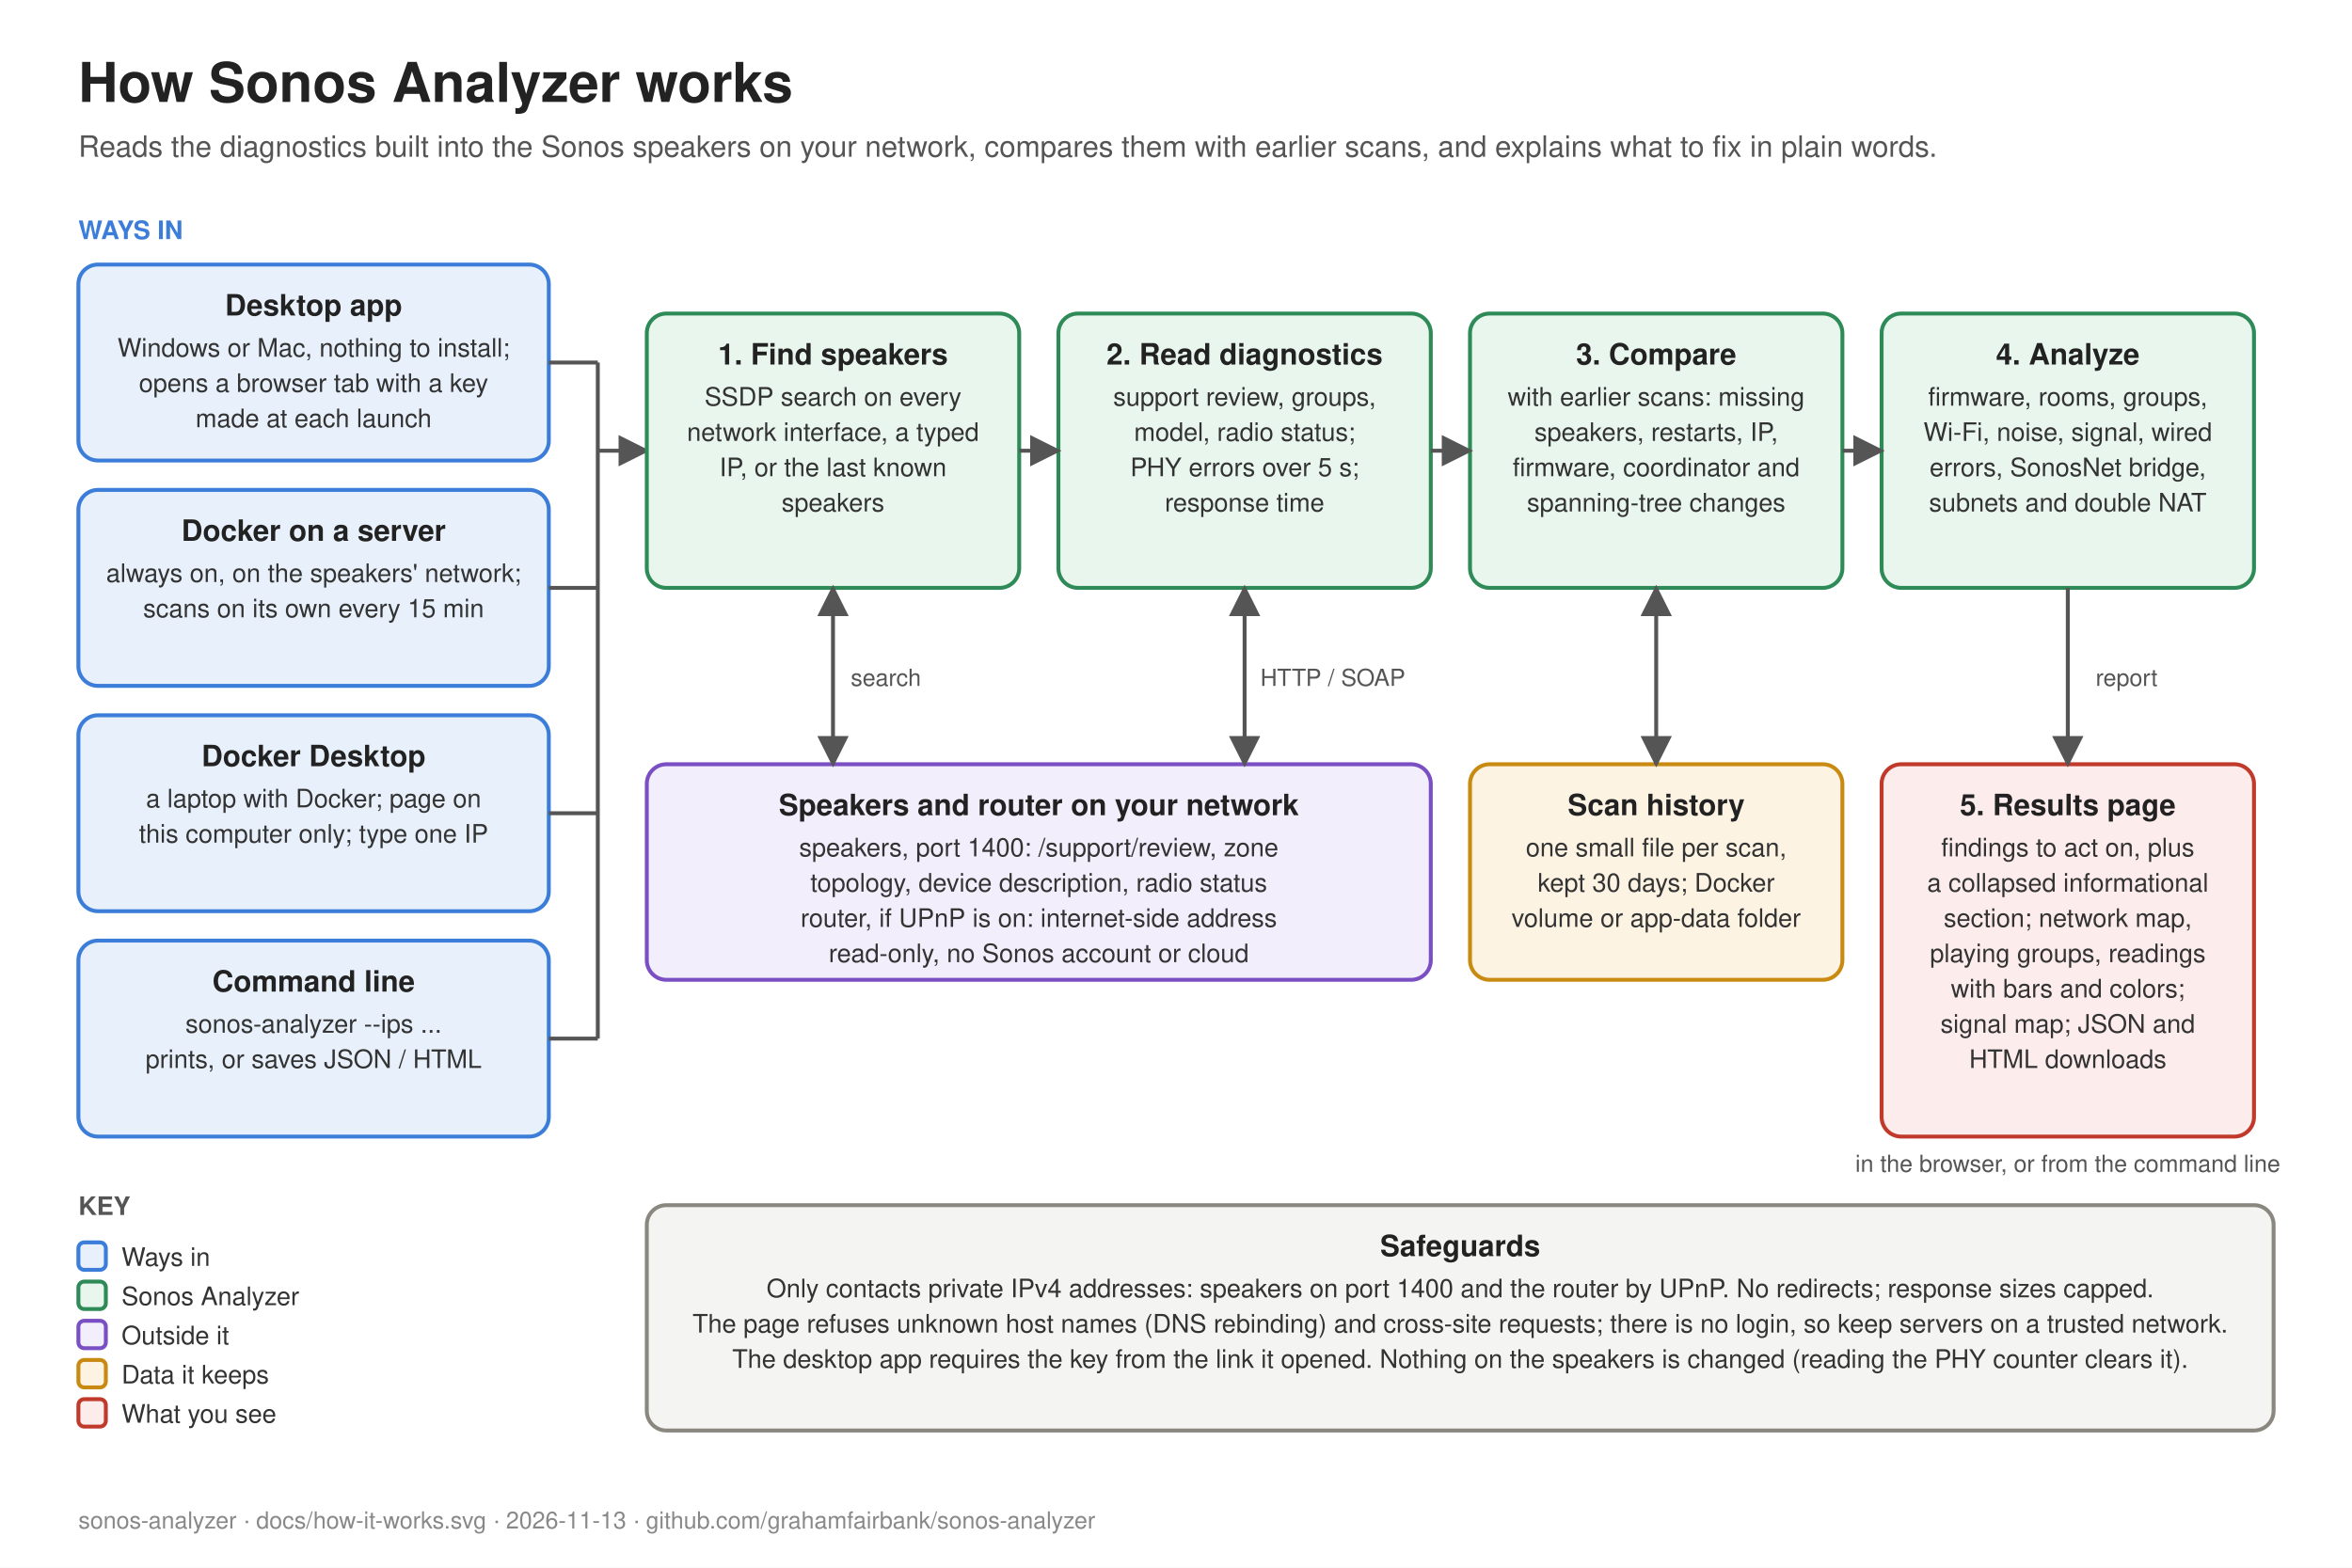
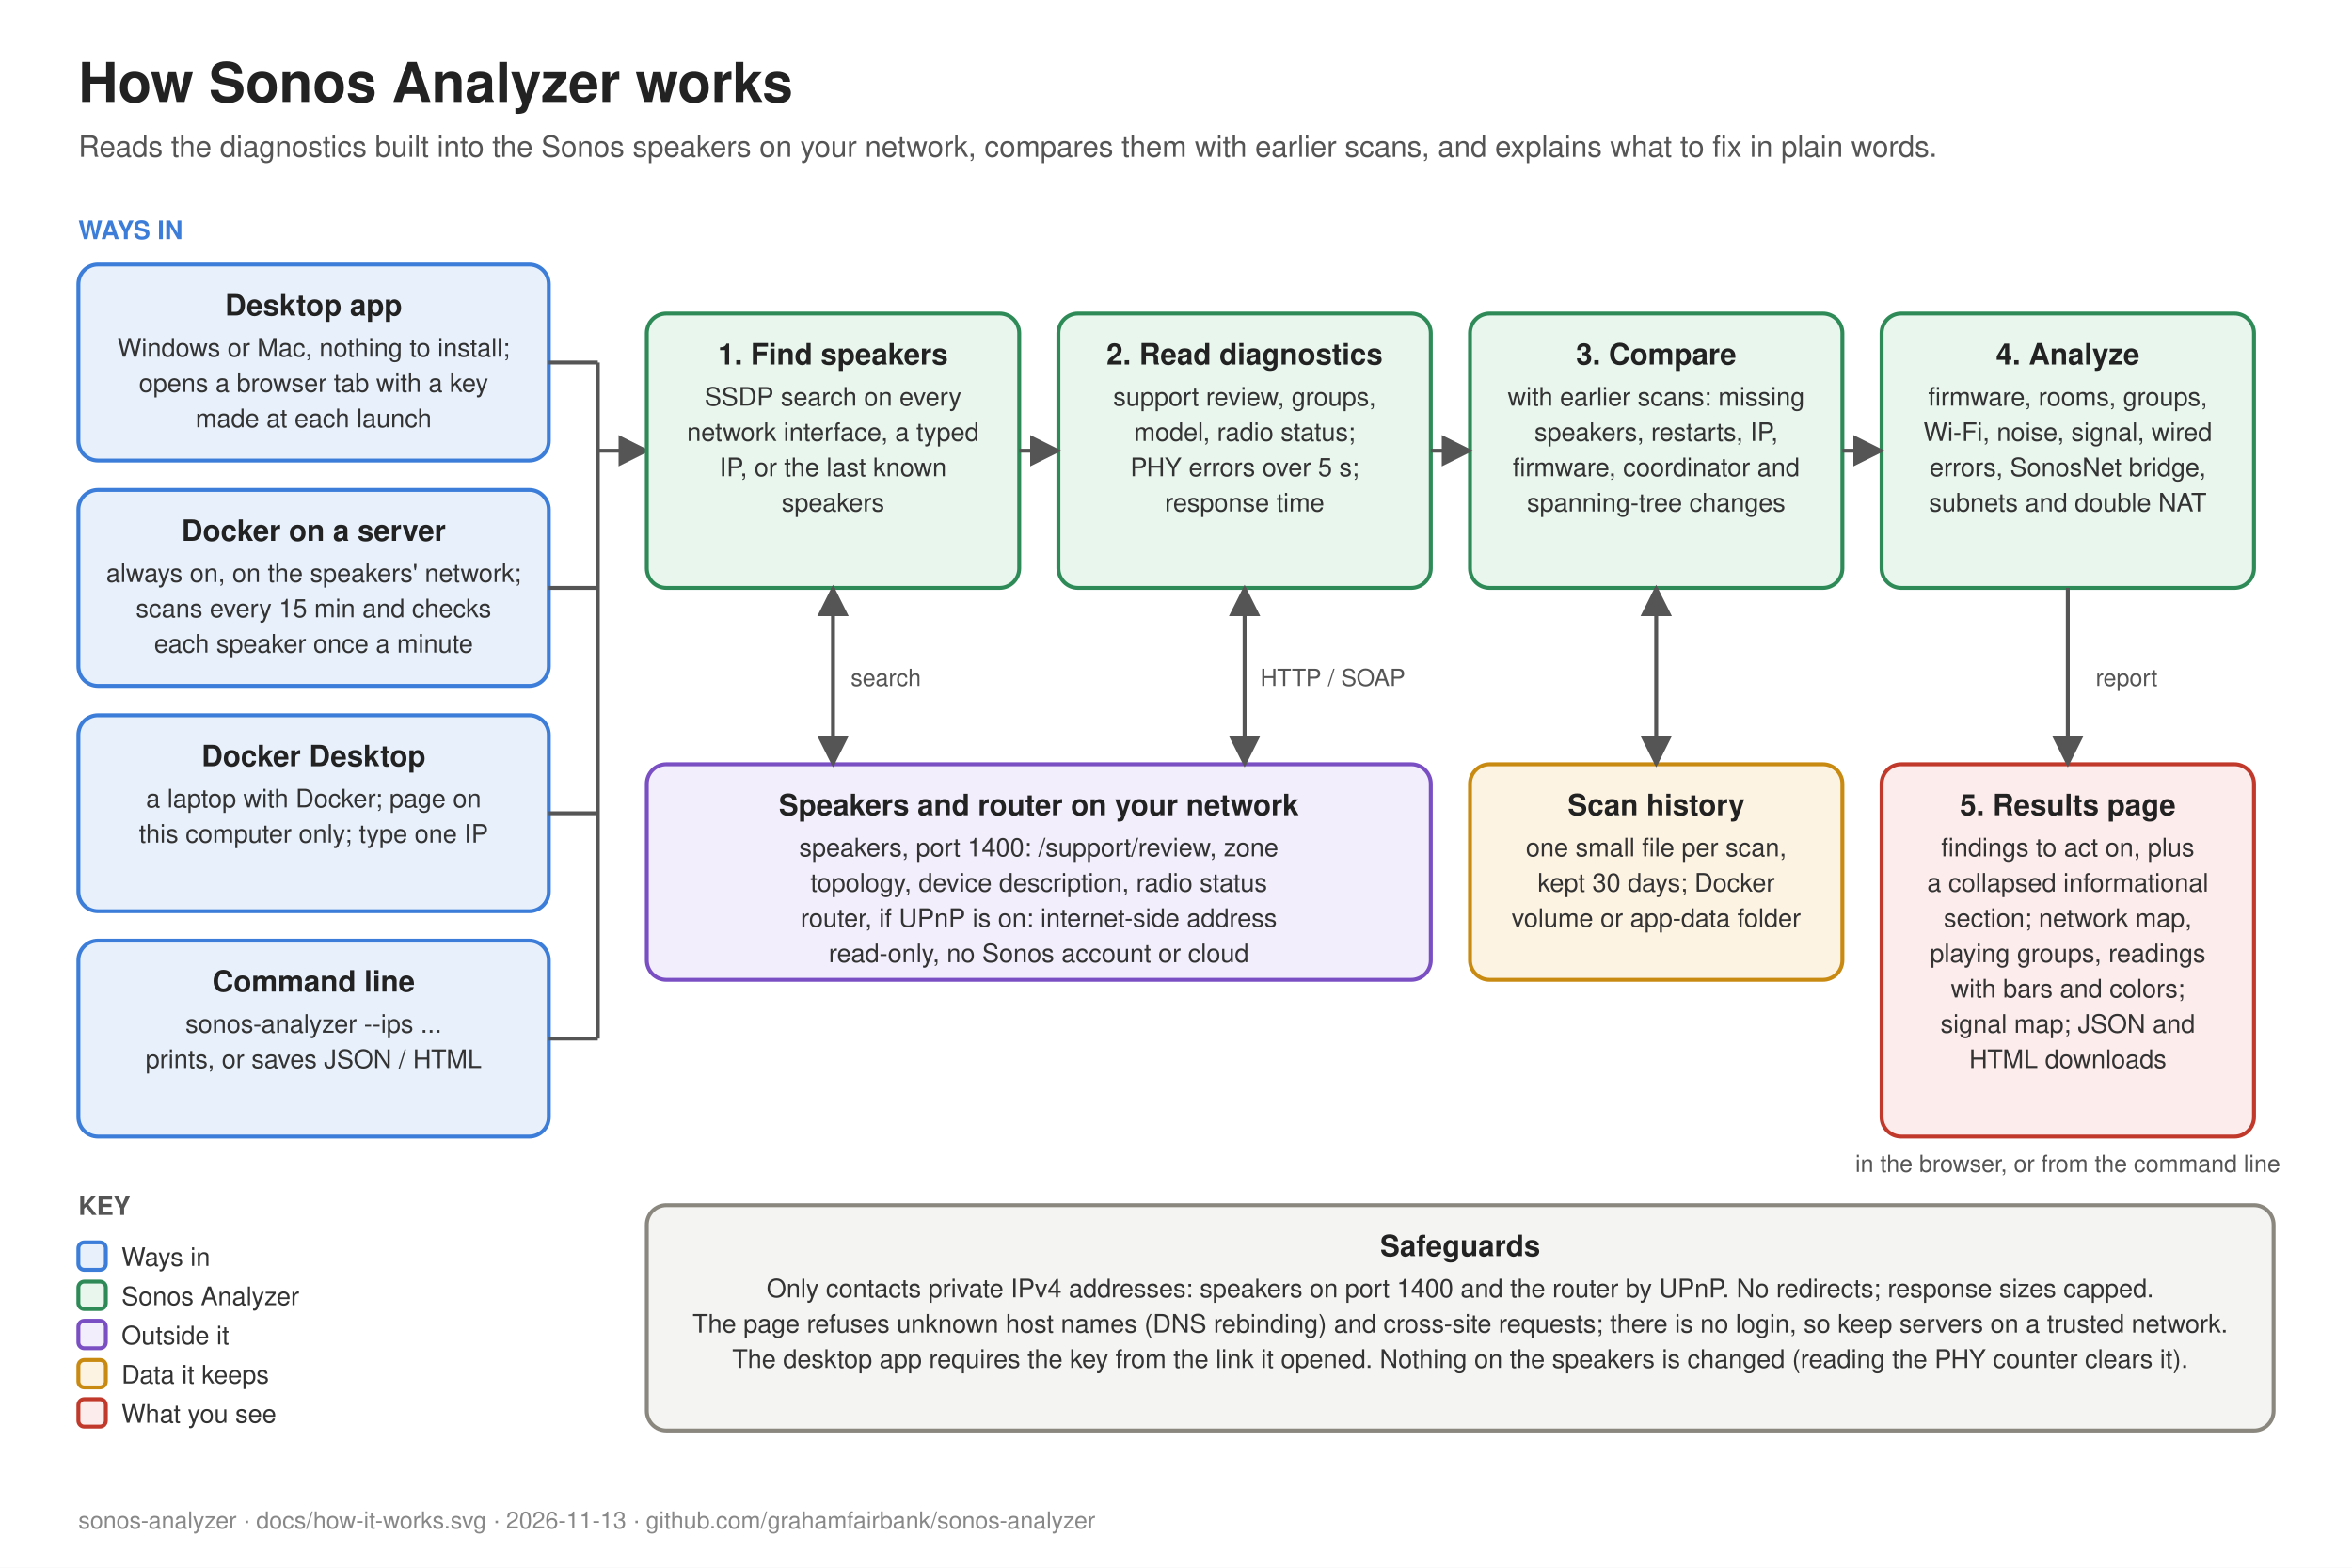
<svg xmlns="http://www.w3.org/2000/svg" viewBox="0 0 1200 800" width="1200" height="800" font-family="Segoe UI, Helvetica, Arial, sans-serif">
  <defs>
    <marker id="ah" viewBox="0 0 10 10" refX="9" refY="5" markerWidth="8" markerHeight="8" orient="auto-start-reverse">
      <path d="M0,0 L10,5 L0,10 z" fill="#555" />
    </marker>
  </defs>
  <rect x="0" y="0" width="1200" height="800" fill="#ffffff" />
  <text x="40" y="52" font-size="28" font-weight="bold" fill="#222">How Sonos Analyzer works</text>
  <text x="40" y="80" font-size="15" fill="#555">Reads the diagnostics built into the Sonos speakers on your network, compares them with earlier scans, and explains what to fix in plain words.</text>
  <text x="40" y="122" font-size="13" font-weight="bold" fill="#3b7dd8">WAYS IN</text>
  <rect x="40" y="135" width="240" height="100" rx="10" fill="#e8f1fb" stroke="#3b7dd8" stroke-width="2" />
  <text x="160.0" y="161" text-anchor="middle" font-size="15" font-weight="bold" fill="#222">Desktop app</text>
  <text x="160.0" y="182" text-anchor="middle" font-size="13" fill="#333">Windows or Mac, nothing to install;</text>
  <text x="160.0" y="200" text-anchor="middle" font-size="13" fill="#333">opens a browser tab with a key</text>
  <text x="160.0" y="218" text-anchor="middle" font-size="13" fill="#333">made at each launch</text>
  <path d="M280,185 L305,185" fill="none" stroke="#555" stroke-width="2" />
  <rect x="40" y="250" width="240" height="100" rx="10" fill="#e8f1fb" stroke="#3b7dd8" stroke-width="2" />
  <text x="160.0" y="276" text-anchor="middle" font-size="15" font-weight="bold" fill="#222">Docker on a server</text>
  <text x="160.0" y="297" text-anchor="middle" font-size="13" fill="#333">always on, on the speakers' network;</text>
-   <text x="160.0" y="315" text-anchor="middle" font-size="13" fill="#333">scans on its own every 15 min</text>
+   <text x="160.0" y="315" text-anchor="middle" font-size="13" fill="#333">scans every 15 min and checks</text>
+   <text x="160.0" y="333" text-anchor="middle" font-size="13" fill="#333">each speaker once a minute</text>
  <path d="M280,300 L305,300" fill="none" stroke="#555" stroke-width="2" />
  <rect x="40" y="365" width="240" height="100" rx="10" fill="#e8f1fb" stroke="#3b7dd8" stroke-width="2" />
  <text x="160.0" y="391" text-anchor="middle" font-size="15" font-weight="bold" fill="#222">Docker Desktop</text>
  <text x="160.0" y="412" text-anchor="middle" font-size="13" fill="#333">a laptop with Docker; page on</text>
  <text x="160.0" y="430" text-anchor="middle" font-size="13" fill="#333">this computer only; type one IP</text>
  <path d="M280,415 L305,415" fill="none" stroke="#555" stroke-width="2" />
  <rect x="40" y="480" width="240" height="100" rx="10" fill="#e8f1fb" stroke="#3b7dd8" stroke-width="2" />
  <text x="160.0" y="506" text-anchor="middle" font-size="15" font-weight="bold" fill="#222">Command line</text>
  <text x="160.0" y="527" text-anchor="middle" font-size="13" fill="#333">sonos-analyzer --ips ...</text>
  <text x="160.0" y="545" text-anchor="middle" font-size="13" fill="#333">prints, or saves JSON / HTML</text>
  <path d="M280,530 L305,530" fill="none" stroke="#555" stroke-width="2" />
  <path d="M305,185 L305,530" fill="none" stroke="#555" stroke-width="2" />
  <path d="M305,230 L330,230" fill="none" stroke="#555" stroke-width="2" marker-end="url(#ah)" />
  <rect x="330" y="160" width="190" height="140" rx="10" fill="#e9f6ee" stroke="#2e8b57" stroke-width="2" />
  <text x="425.0" y="186" text-anchor="middle" font-size="15" font-weight="bold" fill="#222">1. Find speakers</text>
  <text x="425.0" y="207" text-anchor="middle" font-size="13" fill="#333">SSDP search on every</text>
  <text x="425.0" y="225" text-anchor="middle" font-size="13" fill="#333">network interface, a typed</text>
  <text x="425.0" y="243" text-anchor="middle" font-size="13" fill="#333">IP, or the last known</text>
  <text x="425.0" y="261" text-anchor="middle" font-size="13" fill="#333">speakers</text>
  <rect x="540" y="160" width="190" height="140" rx="10" fill="#e9f6ee" stroke="#2e8b57" stroke-width="2" />
  <text x="635.0" y="186" text-anchor="middle" font-size="15" font-weight="bold" fill="#222">2. Read diagnostics</text>
  <text x="635.0" y="207" text-anchor="middle" font-size="13" fill="#333">support review, groups,</text>
  <text x="635.0" y="225" text-anchor="middle" font-size="13" fill="#333">model, radio status;</text>
  <text x="635.0" y="243" text-anchor="middle" font-size="13" fill="#333">PHY errors over 5 s;</text>
  <text x="635.0" y="261" text-anchor="middle" font-size="13" fill="#333">response time</text>
  <rect x="750" y="160" width="190" height="140" rx="10" fill="#e9f6ee" stroke="#2e8b57" stroke-width="2" />
  <text x="845.0" y="186" text-anchor="middle" font-size="15" font-weight="bold" fill="#222">3. Compare</text>
  <text x="845.0" y="207" text-anchor="middle" font-size="13" fill="#333">with earlier scans: missing</text>
  <text x="845.0" y="225" text-anchor="middle" font-size="13" fill="#333">speakers, restarts, IP,</text>
  <text x="845.0" y="243" text-anchor="middle" font-size="13" fill="#333">firmware, coordinator and</text>
  <text x="845.0" y="261" text-anchor="middle" font-size="13" fill="#333">spanning-tree changes</text>
  <rect x="960" y="160" width="190" height="140" rx="10" fill="#e9f6ee" stroke="#2e8b57" stroke-width="2" />
  <text x="1055.0" y="186" text-anchor="middle" font-size="15" font-weight="bold" fill="#222">4. Analyze</text>
  <text x="1055.0" y="207" text-anchor="middle" font-size="13" fill="#333">firmware, rooms, groups,</text>
  <text x="1055.0" y="225" text-anchor="middle" font-size="13" fill="#333">Wi-Fi, noise, signal, wired</text>
  <text x="1055.0" y="243" text-anchor="middle" font-size="13" fill="#333">errors, SonosNet bridge,</text>
  <text x="1055.0" y="261" text-anchor="middle" font-size="13" fill="#333">subnets and double NAT</text>
  <path d="M520,230 L540,230" fill="none" stroke="#555" stroke-width="2" marker-end="url(#ah)" />
  <path d="M730,230 L750,230" fill="none" stroke="#555" stroke-width="2" marker-end="url(#ah)" />
  <path d="M940,230 L960,230" fill="none" stroke="#555" stroke-width="2" marker-end="url(#ah)" />
  <rect x="330" y="390" width="400" height="110" rx="10" fill="#f3eefb" stroke="#7a4fc4" stroke-width="2" />
  <text x="530.0" y="416" text-anchor="middle" font-size="15" font-weight="bold" fill="#222">Speakers and router on your network</text>
  <text x="530.0" y="437" text-anchor="middle" font-size="13" fill="#333">speakers, port 1400: /support/review, zone</text>
  <text x="530.0" y="455" text-anchor="middle" font-size="13" fill="#333">topology, device description, radio status</text>
  <text x="530.0" y="473" text-anchor="middle" font-size="13" fill="#333">router, if UPnP is on: internet-side address</text>
  <text x="530.0" y="491" text-anchor="middle" font-size="13" fill="#333">read-only, no Sonos account or cloud</text>
  <path d="M425,300 L425,390" fill="none" stroke="#555" stroke-width="2" marker-end="url(#ah)" marker-start="url(#ah)" />
  <text x="452" y="350" text-anchor="middle" font-size="12" fill="#555">search</text>
  <path d="M635,300 L635,390" fill="none" stroke="#555" stroke-width="2" marker-end="url(#ah)" marker-start="url(#ah)" />
  <text x="680" y="350" text-anchor="middle" font-size="12" fill="#555">HTTP / SOAP</text>
  <rect x="750" y="390" width="190" height="110" rx="10" fill="#fdf3e3" stroke="#c98a12" stroke-width="2" />
  <text x="845.0" y="416" text-anchor="middle" font-size="15" font-weight="bold" fill="#222">Scan history</text>
  <text x="845.0" y="437" text-anchor="middle" font-size="13" fill="#333">one small file per scan,</text>
  <text x="845.0" y="455" text-anchor="middle" font-size="13" fill="#333">kept 30 days; Docker</text>
  <text x="845.0" y="473" text-anchor="middle" font-size="13" fill="#333">volume or app-data folder</text>
  <path d="M845,300 L845,390" fill="none" stroke="#555" stroke-width="2" marker-end="url(#ah)" marker-start="url(#ah)" />
  <rect x="960" y="390" width="190" height="190" rx="10" fill="#fdecec" stroke="#c0392b" stroke-width="2" />
  <text x="1055.0" y="416" text-anchor="middle" font-size="15" font-weight="bold" fill="#222">5. Results page</text>
  <text x="1055.0" y="437" text-anchor="middle" font-size="13" fill="#333">findings to act on, plus</text>
  <text x="1055.0" y="455" text-anchor="middle" font-size="13" fill="#333">a collapsed informational</text>
  <text x="1055.0" y="473" text-anchor="middle" font-size="13" fill="#333">section; network map,</text>
  <text x="1055.0" y="491" text-anchor="middle" font-size="13" fill="#333">playing groups, readings</text>
  <text x="1055.0" y="509" text-anchor="middle" font-size="13" fill="#333">with bars and colors;</text>
  <text x="1055.0" y="527" text-anchor="middle" font-size="13" fill="#333">signal map; JSON and</text>
  <text x="1055.0" y="545" text-anchor="middle" font-size="13" fill="#333">HTML downloads</text>
  <path d="M1055,300 L1055,390" fill="none" stroke="#555" stroke-width="2" marker-end="url(#ah)" />
  <text x="1085" y="350" text-anchor="middle" font-size="12" fill="#555">report</text>
  <text x="1055" y="598" text-anchor="middle" font-size="12" fill="#555">in the browser, or from the command line</text>
  <rect x="330" y="615" width="830" height="115" rx="10" fill="#f4f4f2" stroke="#8a877f" stroke-width="2" />
  <text x="745.0" y="641" text-anchor="middle" font-size="15" font-weight="bold" fill="#222">Safeguards</text>
  <text x="745.0" y="662" text-anchor="middle" font-size="13" fill="#333">Only contacts private IPv4 addresses: speakers on port 1400 and the router by UPnP. No redirects; response sizes capped.</text>
  <text x="745.0" y="680" text-anchor="middle" font-size="13" fill="#333">The page refuses unknown host names (DNS rebinding) and cross-site requests; there is no login, so keep servers on a trusted network.</text>
  <text x="745.0" y="698" text-anchor="middle" font-size="13" fill="#333">The desktop app requires the key from the link it opened. Nothing on the speakers is changed (reading the PHY counter clears it).</text>
  <text x="40" y="620" font-size="13" font-weight="bold" fill="#555">KEY</text>
  <rect x="40" y="634" width="14" height="14" rx="3" fill="#e8f1fb" stroke="#3b7dd8" stroke-width="2" />
  <text x="62" y="646" font-size="13" fill="#333">Ways in</text>
  <rect x="40" y="654" width="14" height="14" rx="3" fill="#e9f6ee" stroke="#2e8b57" stroke-width="2" />
  <text x="62" y="666" font-size="13" fill="#333">Sonos Analyzer</text>
  <rect x="40" y="674" width="14" height="14" rx="3" fill="#f3eefb" stroke="#7a4fc4" stroke-width="2" />
  <text x="62" y="686" font-size="13" fill="#333">Outside it</text>
  <rect x="40" y="694" width="14" height="14" rx="3" fill="#fdf3e3" stroke="#c98a12" stroke-width="2" />
  <text x="62" y="706" font-size="13" fill="#333">Data it keeps</text>
  <rect x="40" y="714" width="14" height="14" rx="3" fill="#fdecec" stroke="#c0392b" stroke-width="2" />
  <text x="62" y="726" font-size="13" fill="#333">What you see</text>
  <text x="40" y="780" font-size="12" fill="#888">sonos-analyzer · docs/how-it-works.svg · 2026-11-13 · github.com/grahamfairbank/sonos-analyzer</text>
</svg>
